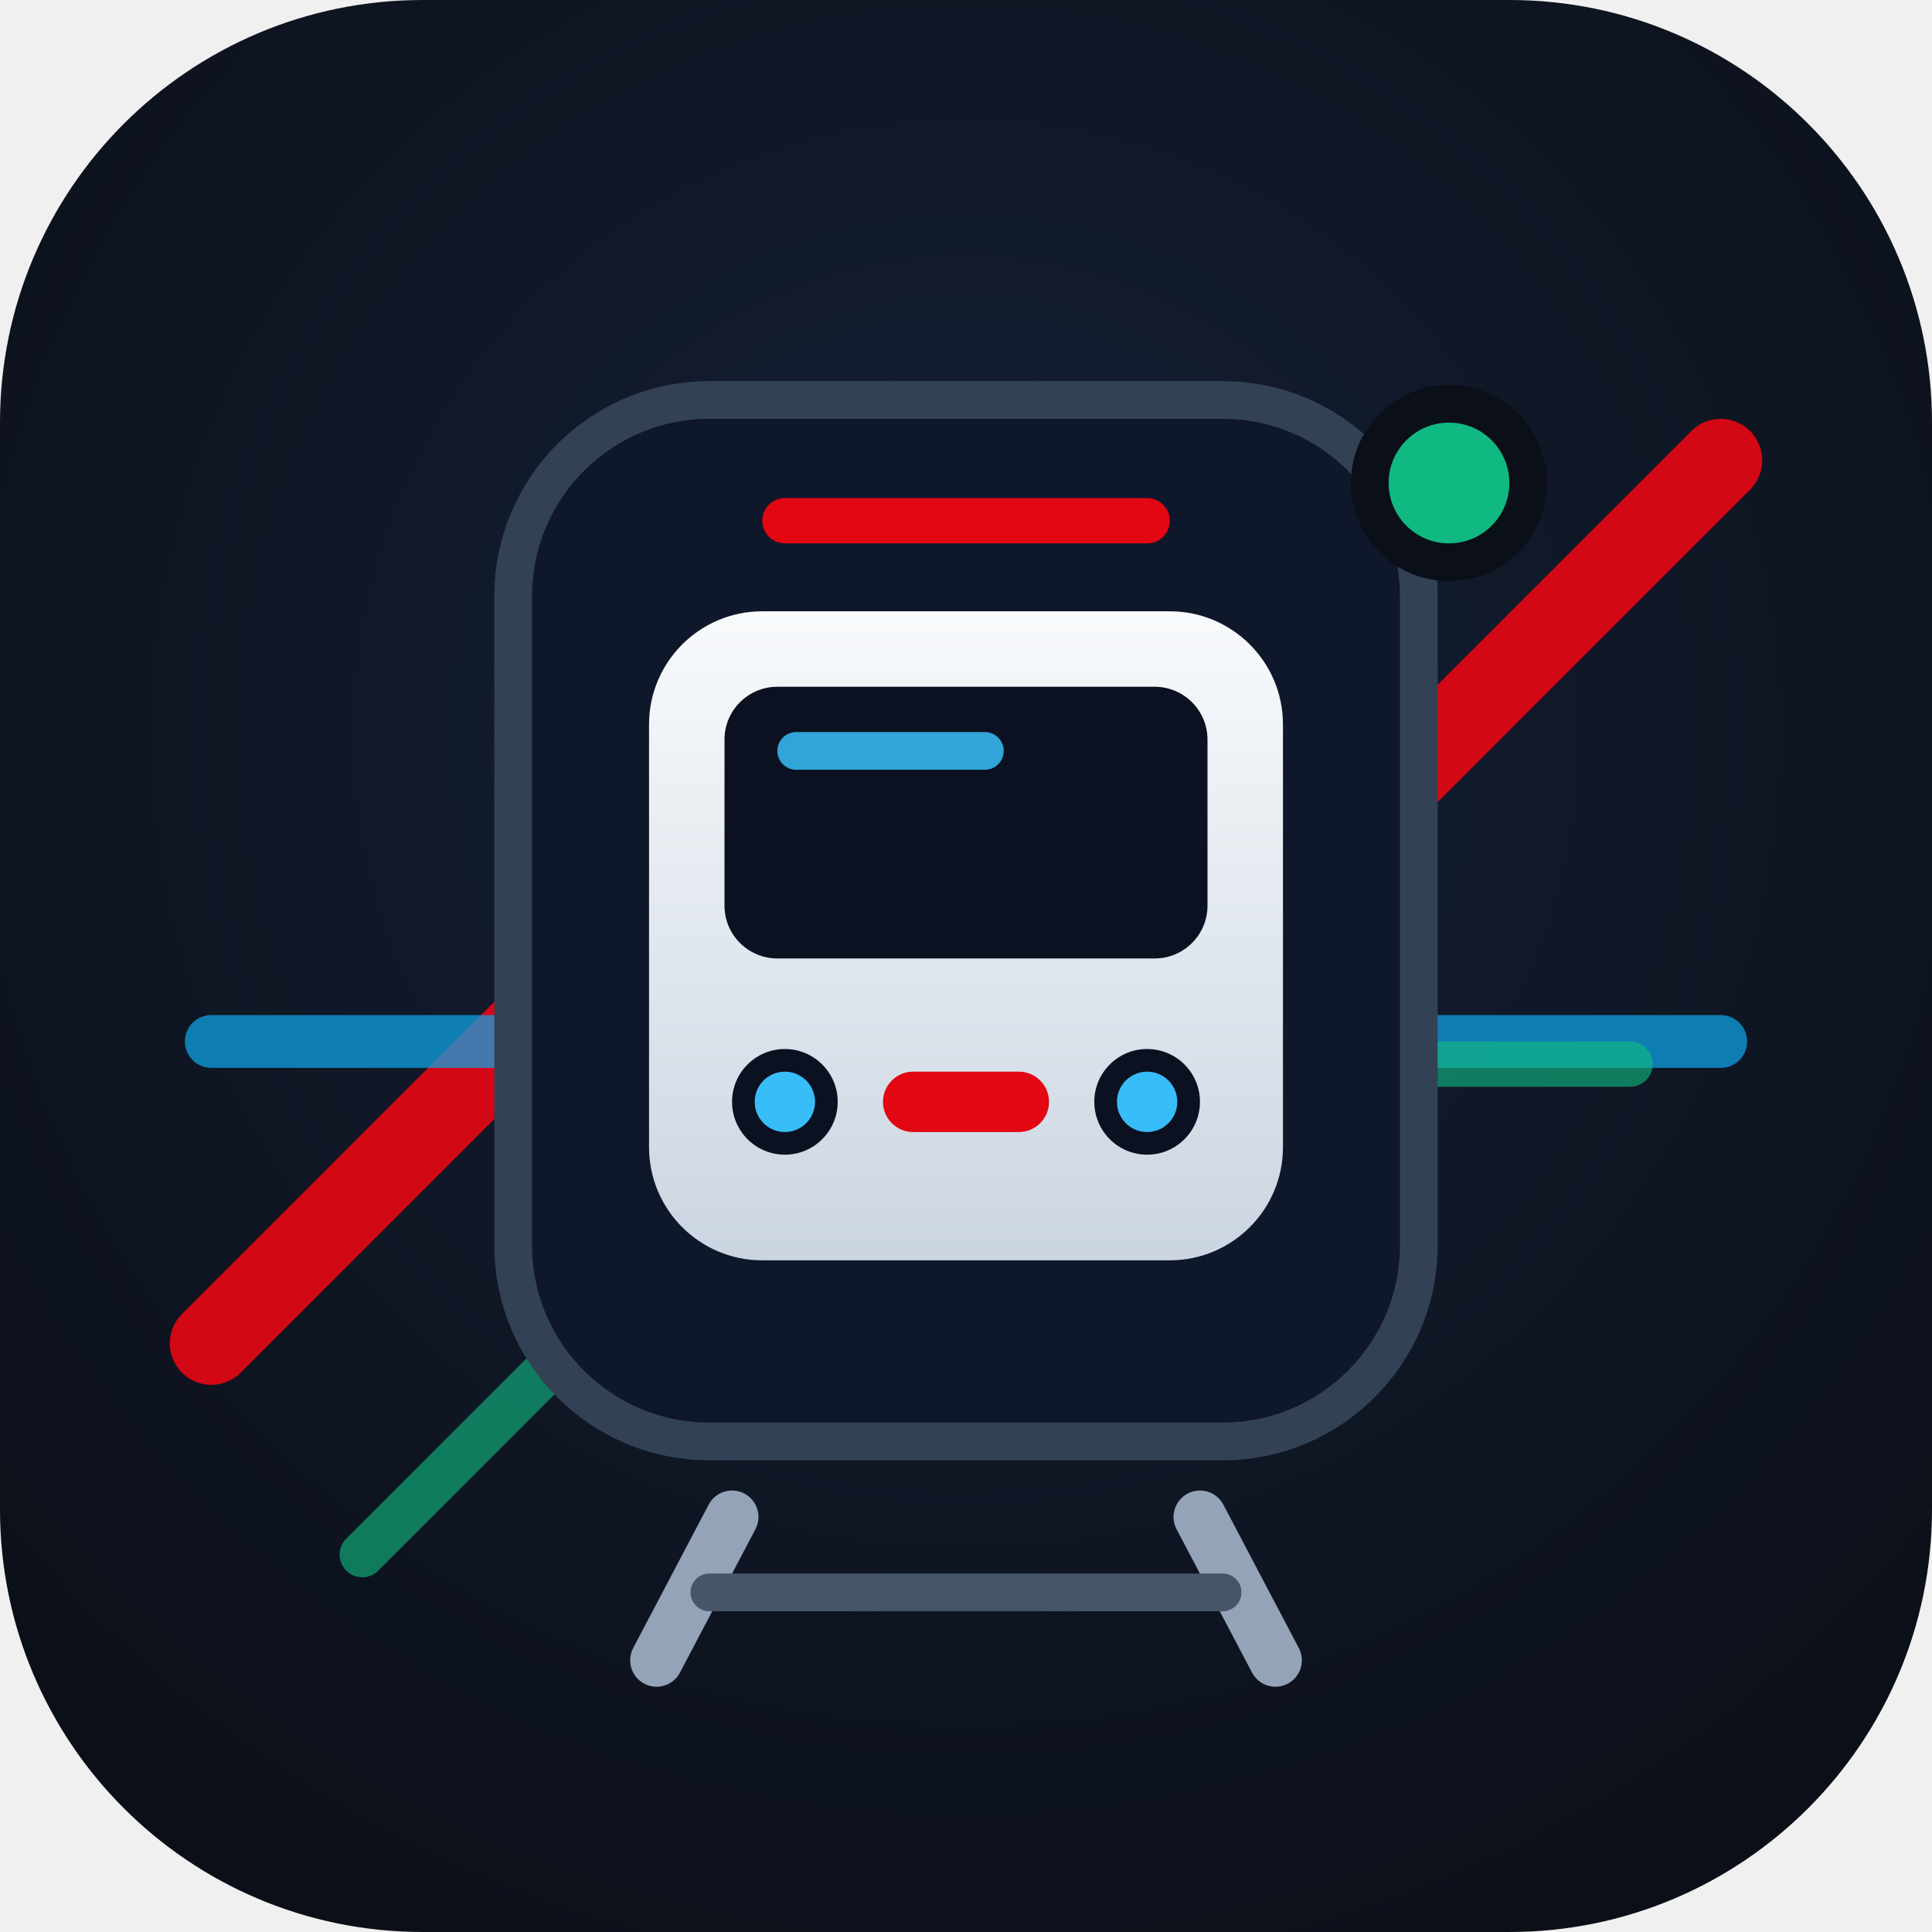
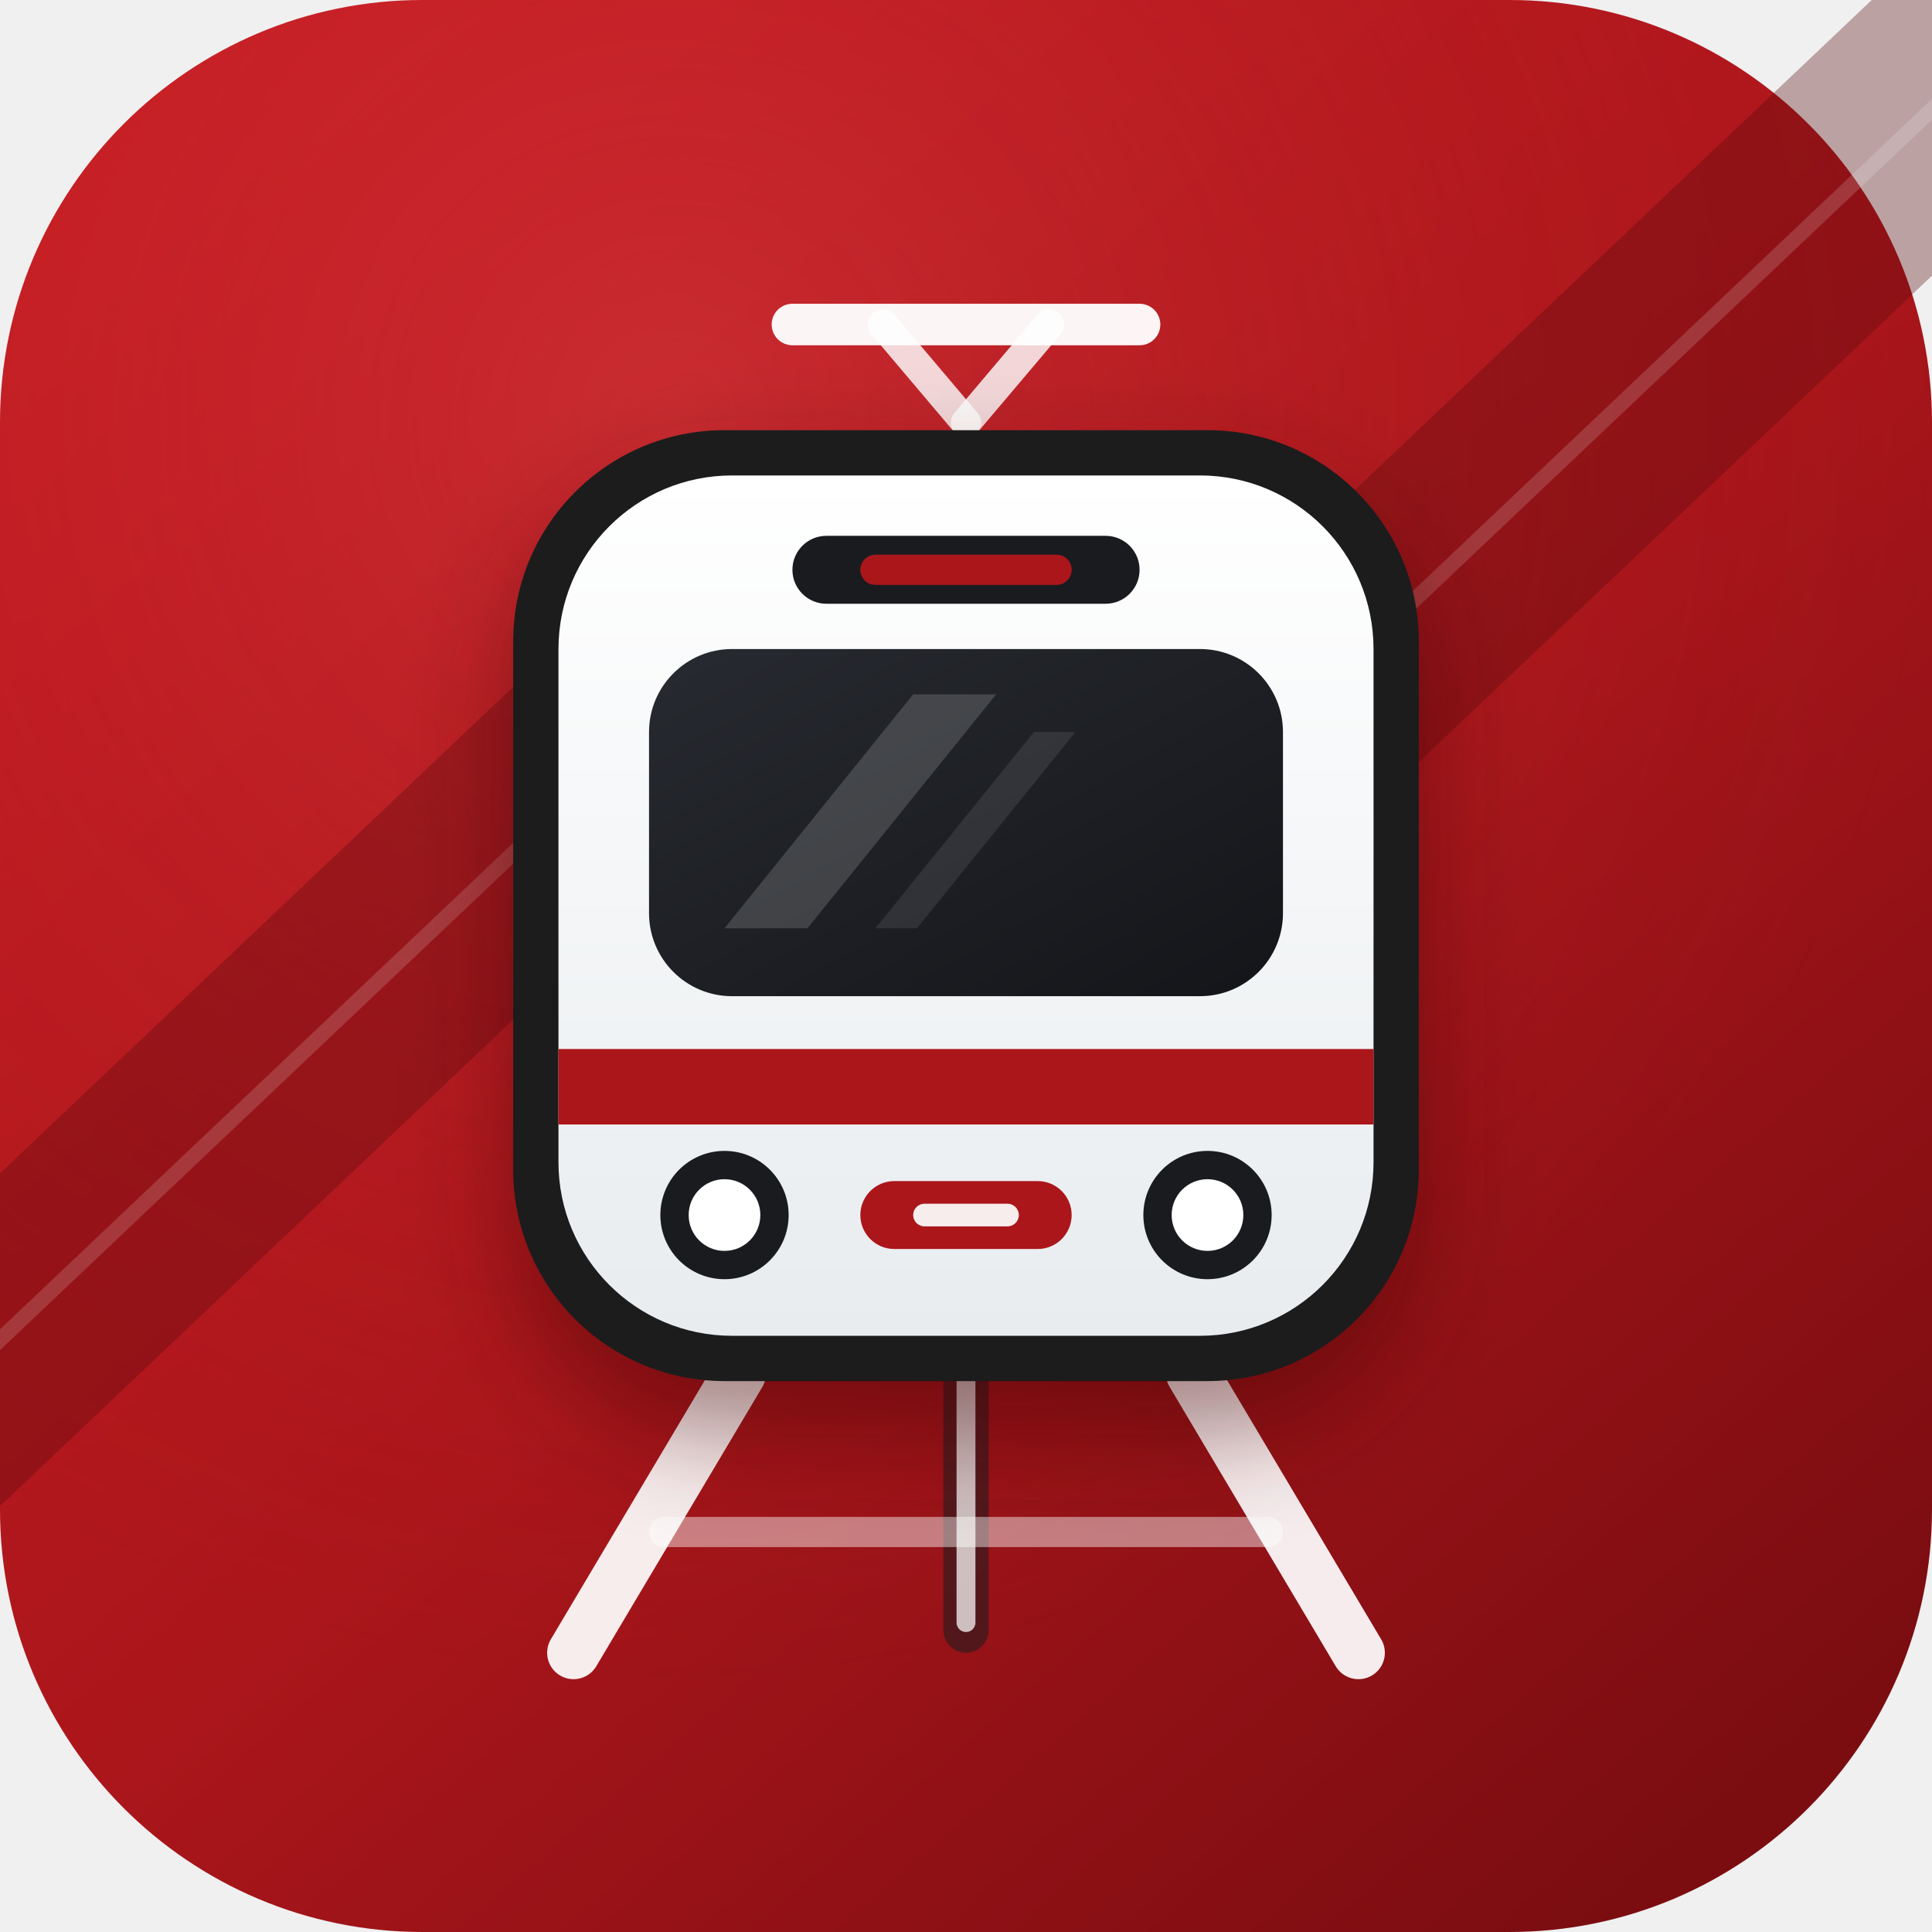
<svg xmlns="http://www.w3.org/2000/svg" viewBox="0 0 512 512" width="512" height="512">
  <defs>
-     <radialGradient id="bg" cx="50%" cy="38%" r="70%">
-       <stop offset="0%" stop-color="#152036" />
-       <stop offset="100%" stop-color="#0B0F17" />
+     <linearGradient id="t2c-bg" x1="12%" y1="6%" x2="88%" y2="94%">
+       <stop offset="0%" stop-color="#C41C22" />
+       <stop offset="52%" stop-color="#AB161B" />
+       <stop offset="100%" stop-color="#7B0D11" />
+     </linearGradient>
+     <radialGradient id="t2c-glow" cx="35%" cy="22%" r="65%">
+       <stop offset="0%" stop-color="#FF6B6F" stop-opacity="0.22" />
+       <stop offset="100%" stop-color="#AB161B" stop-opacity="0" />
    </radialGradient>
-     <linearGradient id="cab" x1="0%" y1="0%" x2="0%" y2="100%">
-       <stop offset="0%" stop-color="#F8FAFC" />
-       <stop offset="100%" stop-color="#CBD5E1" />
+     <linearGradient id="tram-cab" x1="0%" y1="0%" x2="0%" y2="100%">
+       <stop offset="0%" stop-color="#FFFFFF" />
+       <stop offset="100%" stop-color="#E8ECEF" />
    </linearGradient>
+     <linearGradient id="windshield" x1="0%" y1="0%" x2="100%" y2="100%">
+       <stop offset="0%" stop-color="#272A30" />
+       <stop offset="100%" stop-color="#141519" />
+     </linearGradient>
+     <filter id="cab-shadow" x="-15%" y="-12%" width="130%" height="135%">
+       <feDropShadow dx="0" dy="14" stdDeviation="14" flood-color="#3E0507" flood-opacity="0.45" />
+     </filter>
  </defs>
-   <rect width="512" height="512" rx="112" fill="url(#bg)" />
-   <path d="M56 356 L176 236 L342 236 L456 122" fill="none" stroke="#E30613" stroke-width="22" stroke-linecap="round" stroke-linejoin="round" opacity="0.92" />
-   <path d="M56 276 L456 276" fill="none" stroke="#0EA5E9" stroke-width="14" stroke-linecap="round" opacity="0.72" />
-   <path d="M96 412 L226 282 L432 282" fill="none" stroke="#10B981" stroke-width="12" stroke-linecap="round" stroke-linejoin="round" opacity="0.62" />
-   <rect x="136" y="106" width="240" height="276" rx="52" fill="#0F172A" stroke="#334155" stroke-width="10" />
-   <line x1="208" y1="138" x2="304" y2="138" stroke="#E30613" stroke-width="12" stroke-linecap="round" />
-   <rect x="172" y="162" width="168" height="172" rx="30" fill="url(#cab)" />
-   <rect x="192" y="182" width="128" height="72" rx="14" fill="#0B1120" />
-   <rect x="206" y="194" width="60" height="10" rx="5" fill="#38BDF8" opacity="0.85" />
-   <circle cx="208" cy="292" r="14" fill="#0B1120" />
-   <circle cx="208" cy="292" r="8" fill="#38BDF8" />
-   <circle cx="304" cy="292" r="14" fill="#0B1120" />
-   <circle cx="304" cy="292" r="8" fill="#38BDF8" />
-   <rect x="234" y="284" width="44" height="16" rx="8" fill="#E30613" />
-   <line x1="194" y1="402" x2="174" y2="440" stroke="#94A3B8" stroke-width="14" stroke-linecap="round" />
-   <line x1="318" y1="402" x2="338" y2="440" stroke="#94A3B8" stroke-width="14" stroke-linecap="round" />
-   <line x1="188" y1="422" x2="324" y2="422" stroke="#475569" stroke-width="10" stroke-linecap="round" />
-   <circle cx="384" cy="128" r="26" fill="#0B0F17" />
-   <circle cx="384" cy="128" r="16" fill="#10B981" />
+   <rect width="512" height="512" rx="112" fill="url(#t2c-bg)" />
+   <rect width="512" height="512" rx="112" fill="url(#t2c-glow)" />
+   <path d="M -20 374 L 172 192 L 340 192 L 532 10" fill="none" stroke="#57080B" stroke-width="64" stroke-linecap="round" stroke-linejoin="round" opacity="0.34" />
+   <path d="M -20 374 L 172 192 L 340 192 L 532 10" fill="none" stroke="#FFFFFF" stroke-width="4" stroke-linecap="round" stroke-linejoin="round" opacity="0.16" />
+   <line x1="196" y1="364" x2="152" y2="438" stroke="#FFFFFF" stroke-width="14" stroke-linecap="round" opacity="0.92" />
+   <line x1="316" y1="364" x2="360" y2="438" stroke="#FFFFFF" stroke-width="14" stroke-linecap="round" opacity="0.92" />
+   <line x1="256" y1="366" x2="256" y2="432" stroke="#1A1B1F" stroke-width="12" stroke-linecap="round" opacity="0.55" />
+   <line x1="256" y1="366" x2="256" y2="430" stroke="#FFFFFF" stroke-width="5" stroke-linecap="round" opacity="0.72" />
+   <line x1="176" y1="406" x2="336" y2="406" stroke="#FFFFFF" stroke-width="8" stroke-linecap="round" opacity="0.45" />
+   <line x1="210" y1="86" x2="302" y2="86" stroke="#FFFFFF" stroke-width="11" stroke-linecap="round" opacity="0.95" />
+   <line x1="234" y1="86" x2="256" y2="112" stroke="#FFFFFF" stroke-width="8" stroke-linecap="round" opacity="0.82" />
+   <line x1="278" y1="86" x2="256" y2="112" stroke="#FFFFFF" stroke-width="8" stroke-linecap="round" opacity="0.82" />
+   <g filter="url(#cab-shadow)">
+     <rect x="136" y="114" width="240" height="252" rx="56" fill="#1A1B1F" />
+     <rect x="148" y="126" width="216" height="228" rx="46" fill="url(#tram-cab)" />
+   </g>
+   <rect x="210" y="142" width="92" height="18" rx="9" fill="#1A1B1F" />
+   <rect x="228" y="147" width="56" height="8" rx="4" fill="#AB161B" />
+   <rect x="172" y="172" width="168" height="92" rx="22" fill="url(#windshield)" />
+   <path d="M 192 246 L 242 184 L 264 184 L 214 246 Z" fill="#FFFFFF" opacity="0.16" />
+   <path d="M 232 246 L 274 194 L 285 194 L 243 246 Z" fill="#FFFFFF" opacity="0.09" />
+   <rect x="148" y="278" width="216" height="20" fill="#AB161B" />
+   <circle cx="192" cy="322" r="17" fill="#1A1B1F" />
+   <circle cx="192" cy="322" r="9.5" fill="#FFFFFF" />
+   <circle cx="320" cy="322" r="17" fill="#1A1B1F" />
+   <circle cx="320" cy="322" r="9.5" fill="#FFFFFF" />
+   <rect x="228" y="313" width="56" height="18" rx="9" fill="#AB161B" />
+   <rect x="242" y="319" width="28" height="6" rx="3" fill="#FFFFFF" opacity="0.92" />
</svg>
